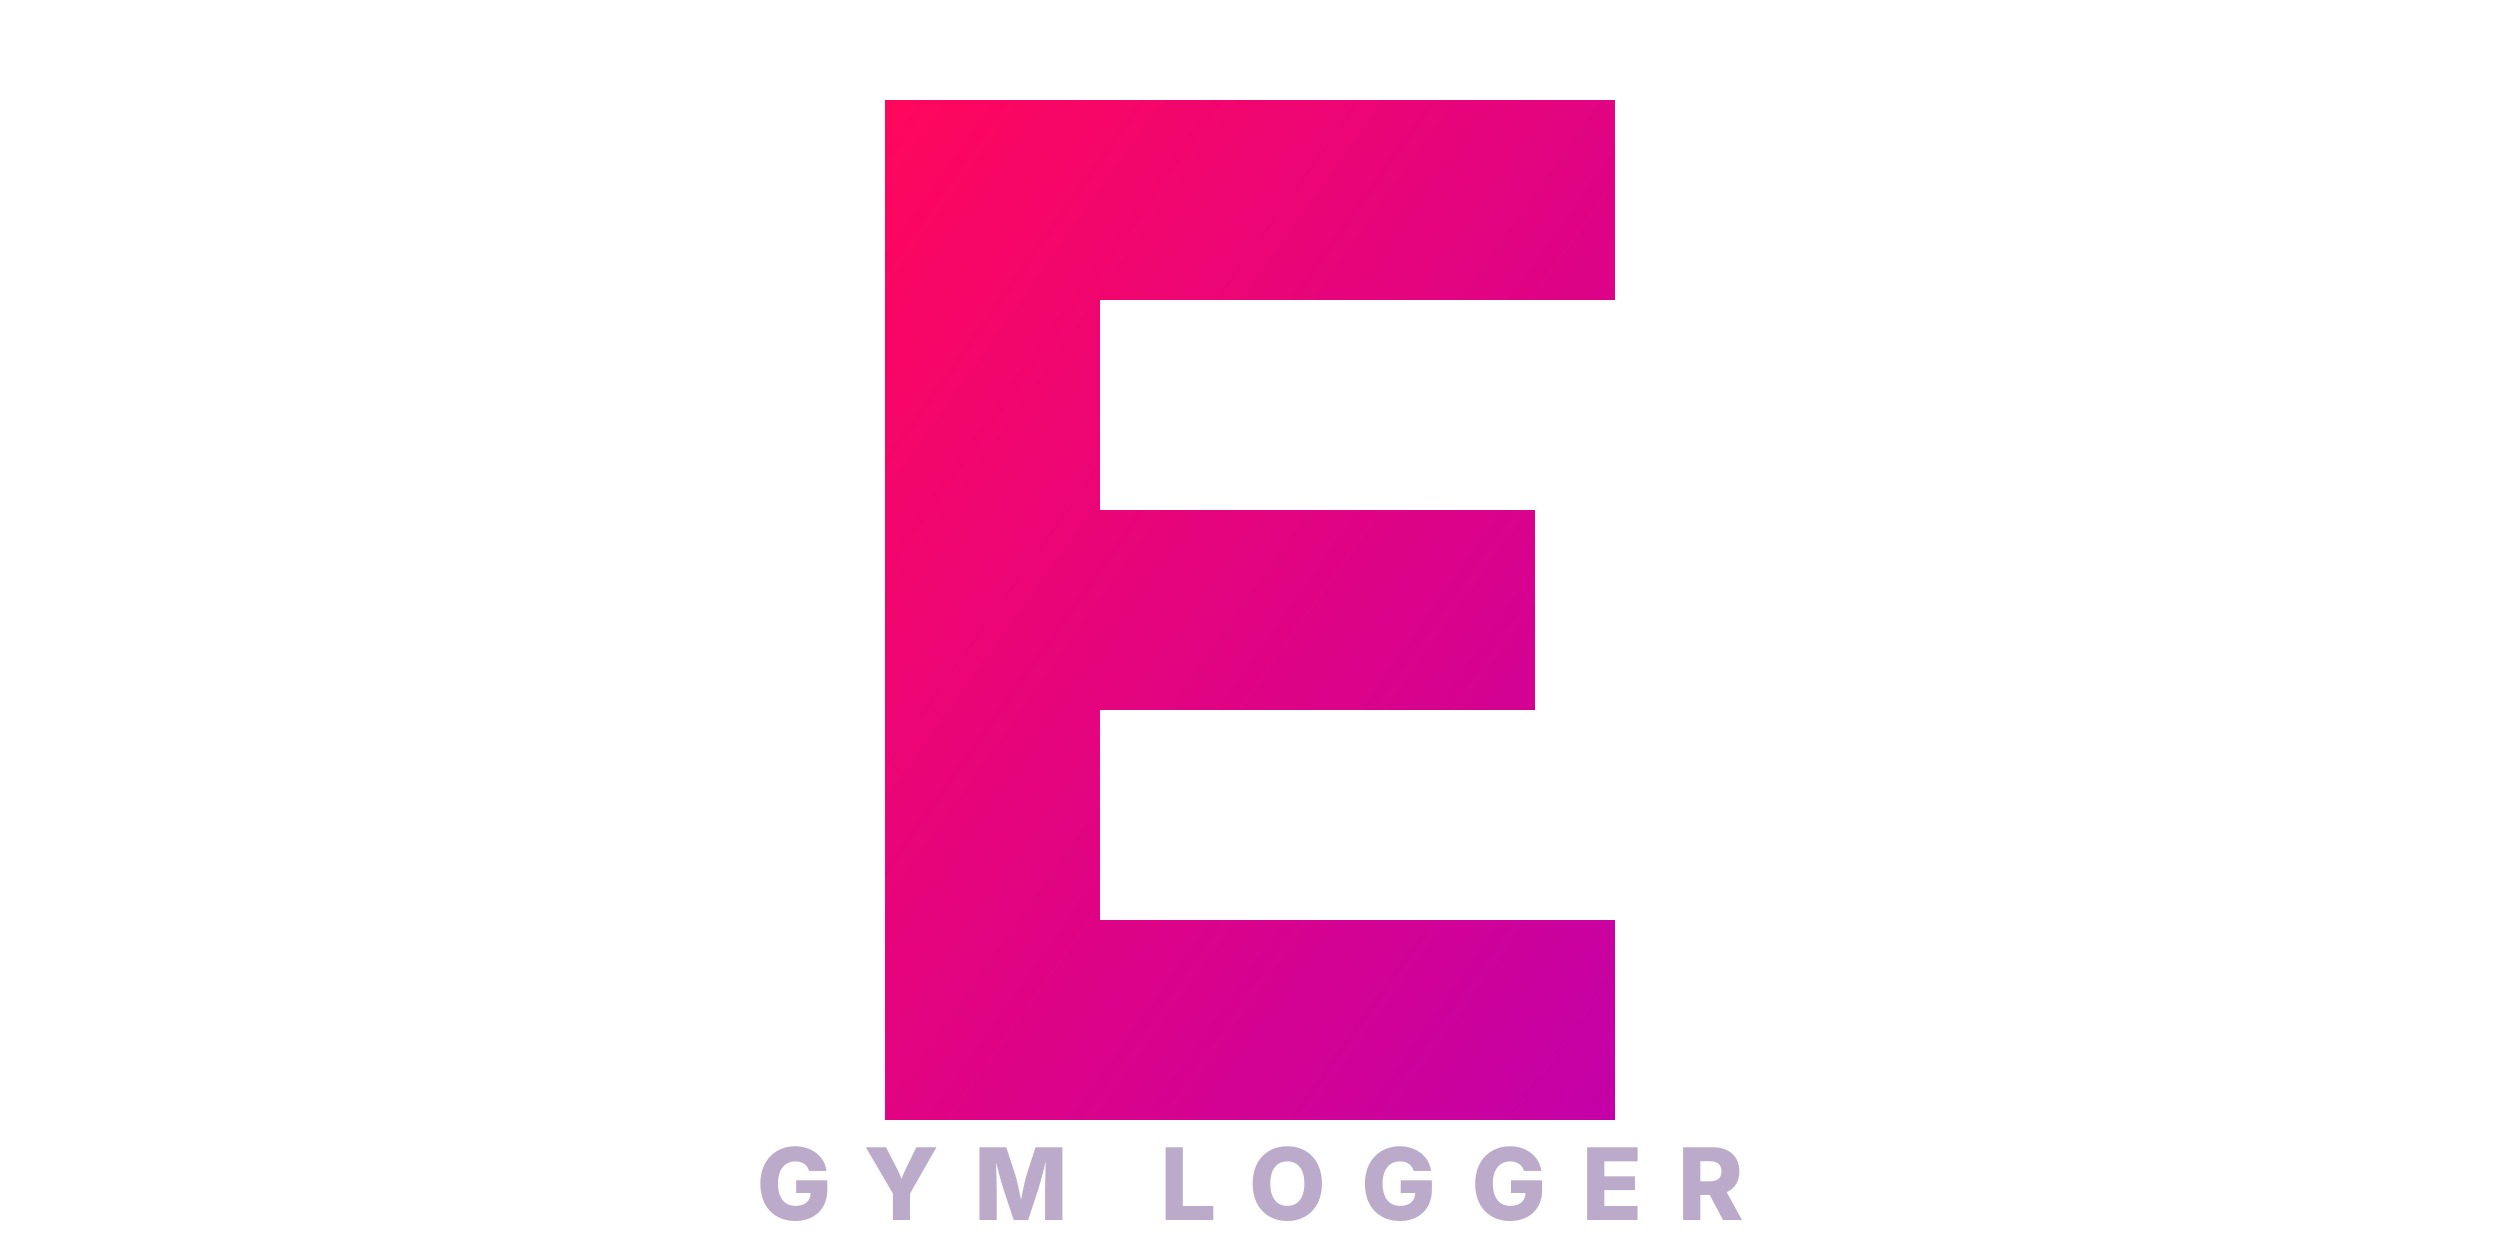
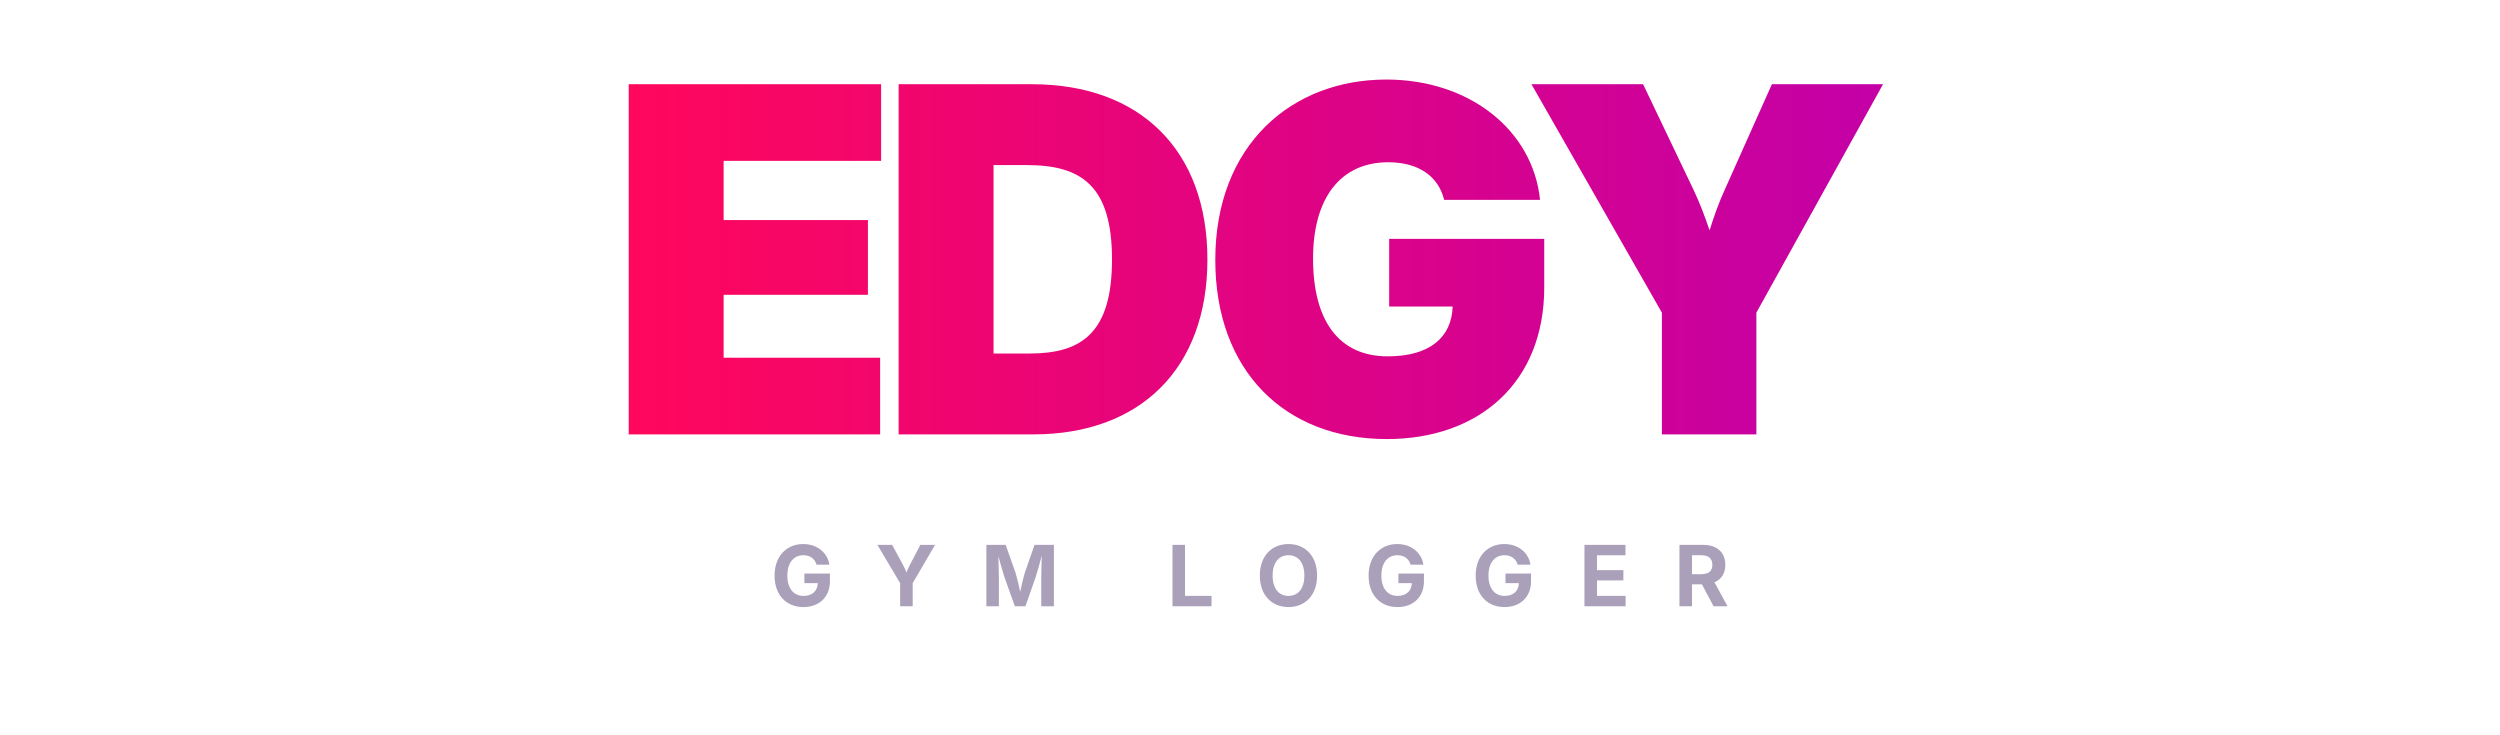
- <svg xmlns="http://www.w3.org/2000/svg" viewBox="0 0 500 250" role="img" aria-label="E Gym Logger">
+ <svg xmlns="http://www.w3.org/2000/svg" viewBox="0 0 800 235" role="img" aria-label="EDGY Gym Logger">
  <defs>
-     <linearGradient id="e" x1="0" x2="1" y1="0" y2="1">
+     <linearGradient id="brand" x1="0" y1="0" x2="1" y2="0">
      <stop stop-color="#ff075c" />
      <stop offset="1" stop-color="#c300a7" />
    </linearGradient>
  </defs>
-   <path d="M177 20h146v40H220v42h87v40h-87v42h103v40H177z" fill="url(#e)" />
-   <text x="250" y="244" font-family="Inter,Arial,Helvetica,sans-serif" font-size="20" letter-spacing="7" text-anchor="middle" font-weight="800" fill="#bcaacb">GYM LOGGER</text>
+   <text x="400" y="139" text-anchor="middle" font-family="Inter,Arial,Helvetica,sans-serif" font-size="154" font-weight="950" letter-spacing="-8" fill="url(#brand)">EDGY</text>
+   <text x="400" y="194" text-anchor="middle" font-family="Inter,Arial,Helvetica,sans-serif" font-size="27" font-weight="700" letter-spacing="14" fill="#aaa0ba">GYM LOGGER</text>
</svg>
